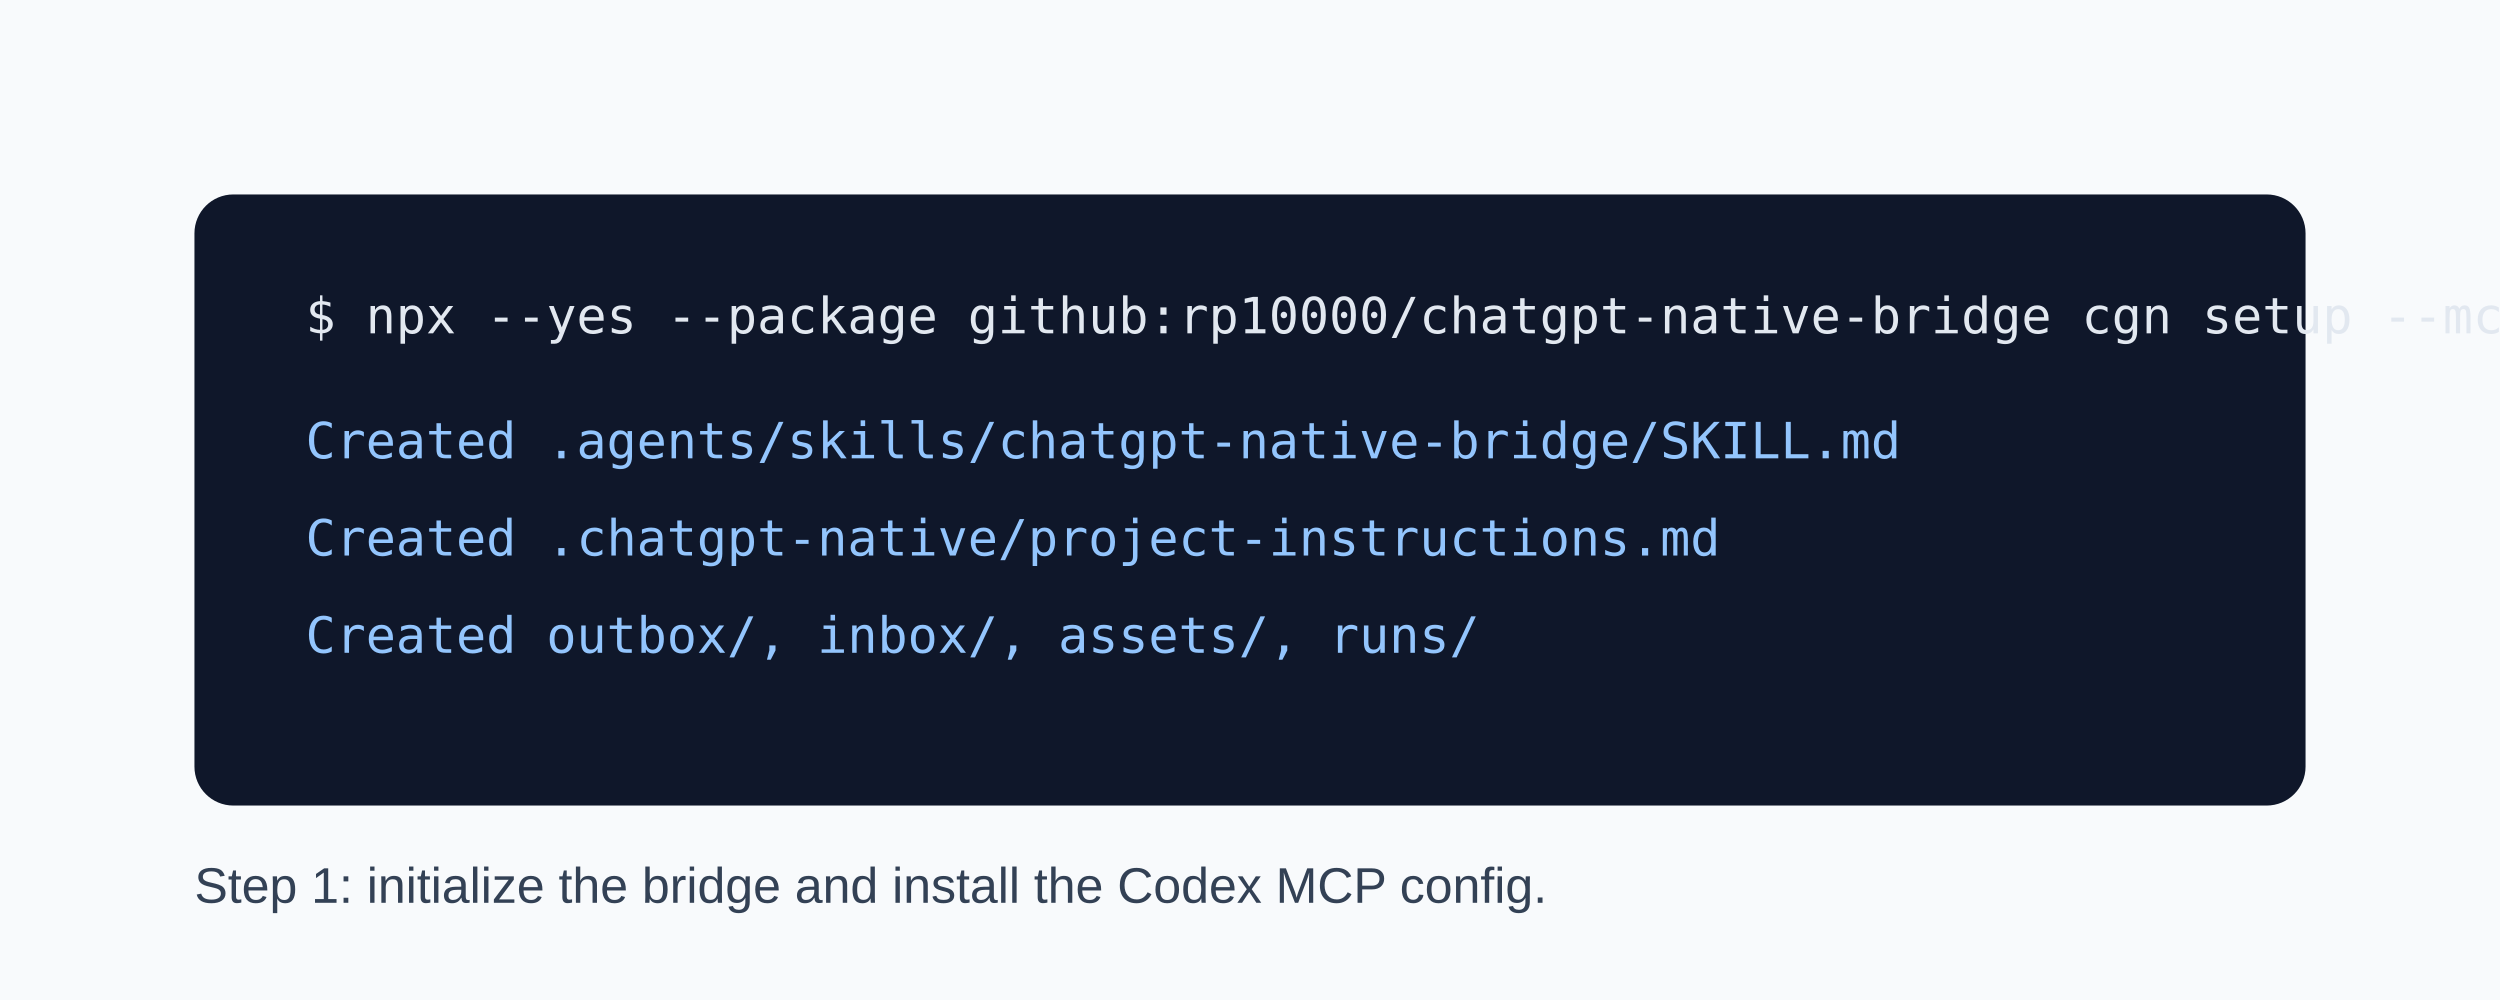
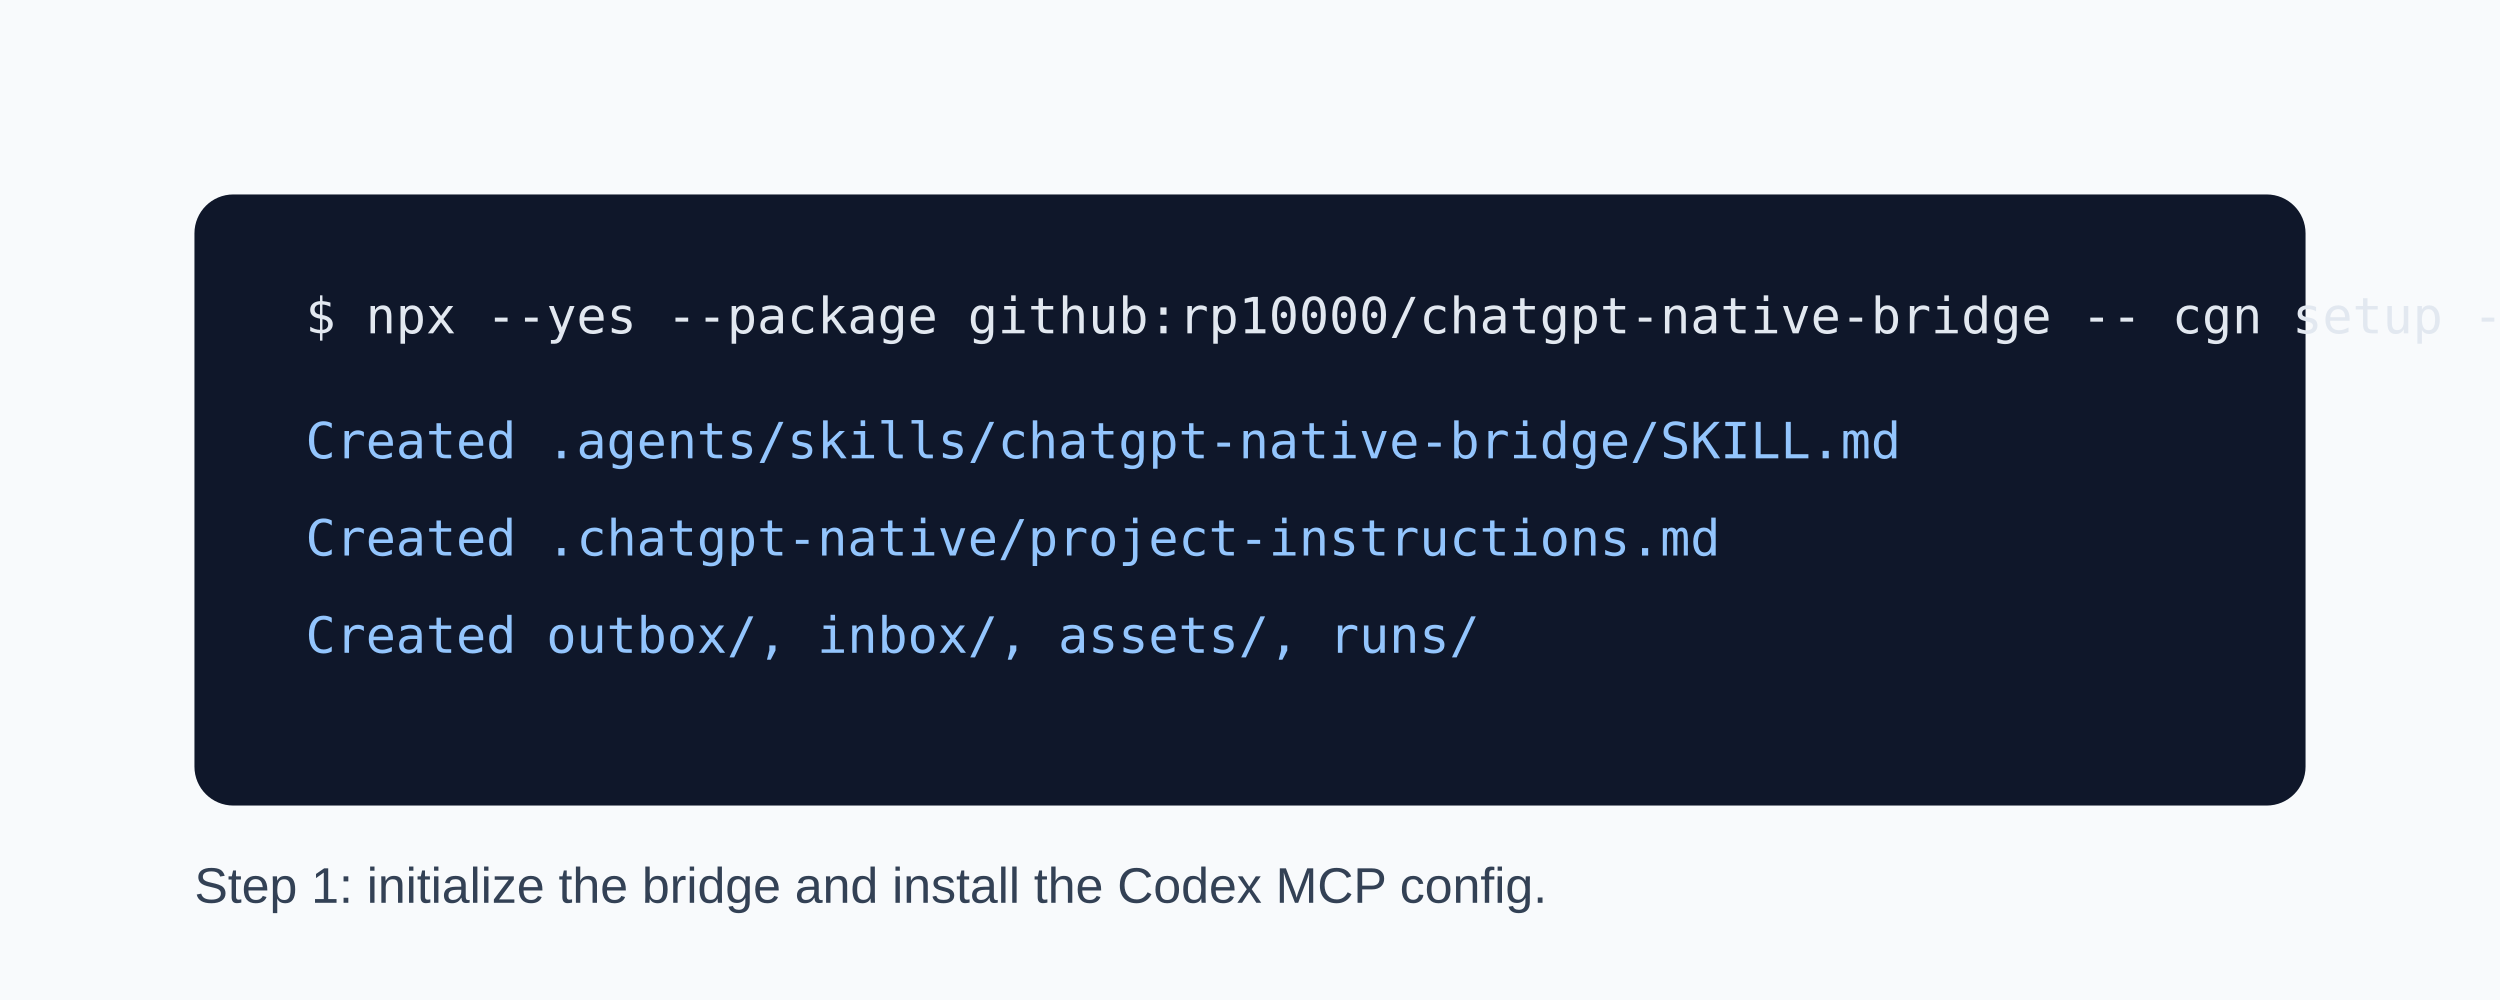
<svg xmlns="http://www.w3.org/2000/svg" width="900" height="360" viewBox="0 0 900 360" role="img" aria-labelledby="title">
  <rect width="900" height="360" fill="#f8fafc" />
  <rect x="70" y="70" width="760" height="220" rx="14" fill="#0f172a" />
-   <text x="110" y="120" fill="#e2e8f0" font-family="Consolas, monospace" font-size="18">$ npx --yes --package github:rp10000/chatgpt-native-bridge cgn setup --mcp</text>
+   <text x="110" y="120" fill="#e2e8f0" font-family="Consolas, monospace" font-size="18">$ npx --yes --package github:rp10000/chatgpt-native-bridge -- cgn setup --mcp</text>
  <text x="110" y="165" fill="#93c5fd" font-family="Consolas, monospace" font-size="18">Created .agents/skills/chatgpt-native-bridge/SKILL.md</text>
  <text x="110" y="200" fill="#93c5fd" font-family="Consolas, monospace" font-size="18">Created .chatgpt-native/project-instructions.md</text>
  <text x="110" y="235" fill="#93c5fd" font-family="Consolas, monospace" font-size="18">Created outbox/, inbox/, assets/, runs/</text>
  <text x="70" y="325" fill="#334155" font-family="Arial, sans-serif" font-size="18">Step 1: initialize the bridge and install the Codex MCP config.</text>
</svg>
